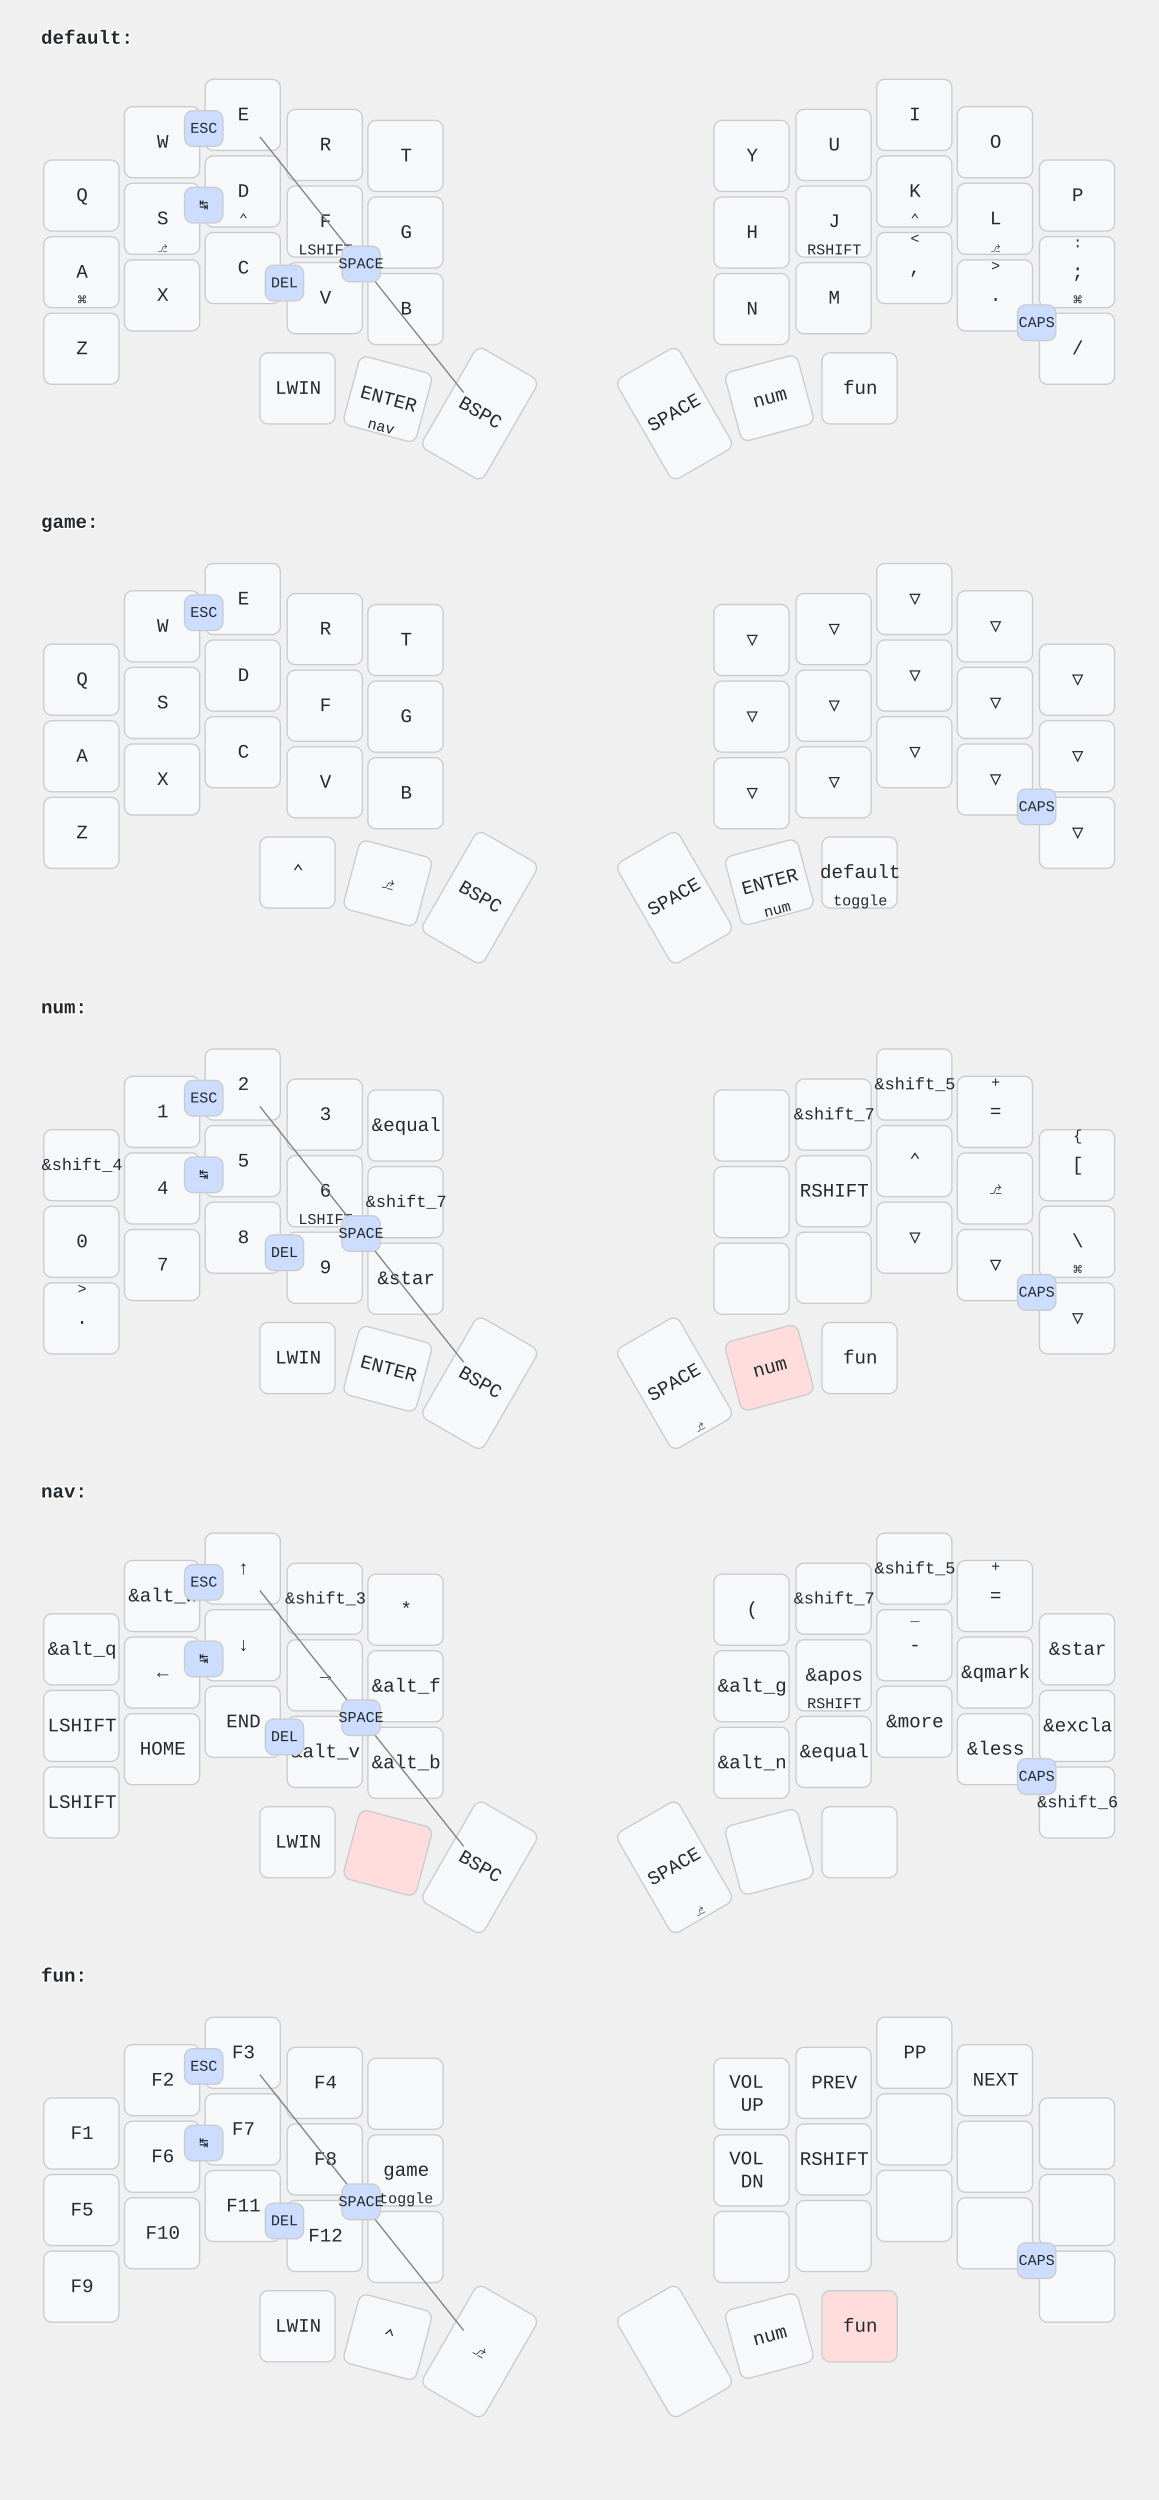
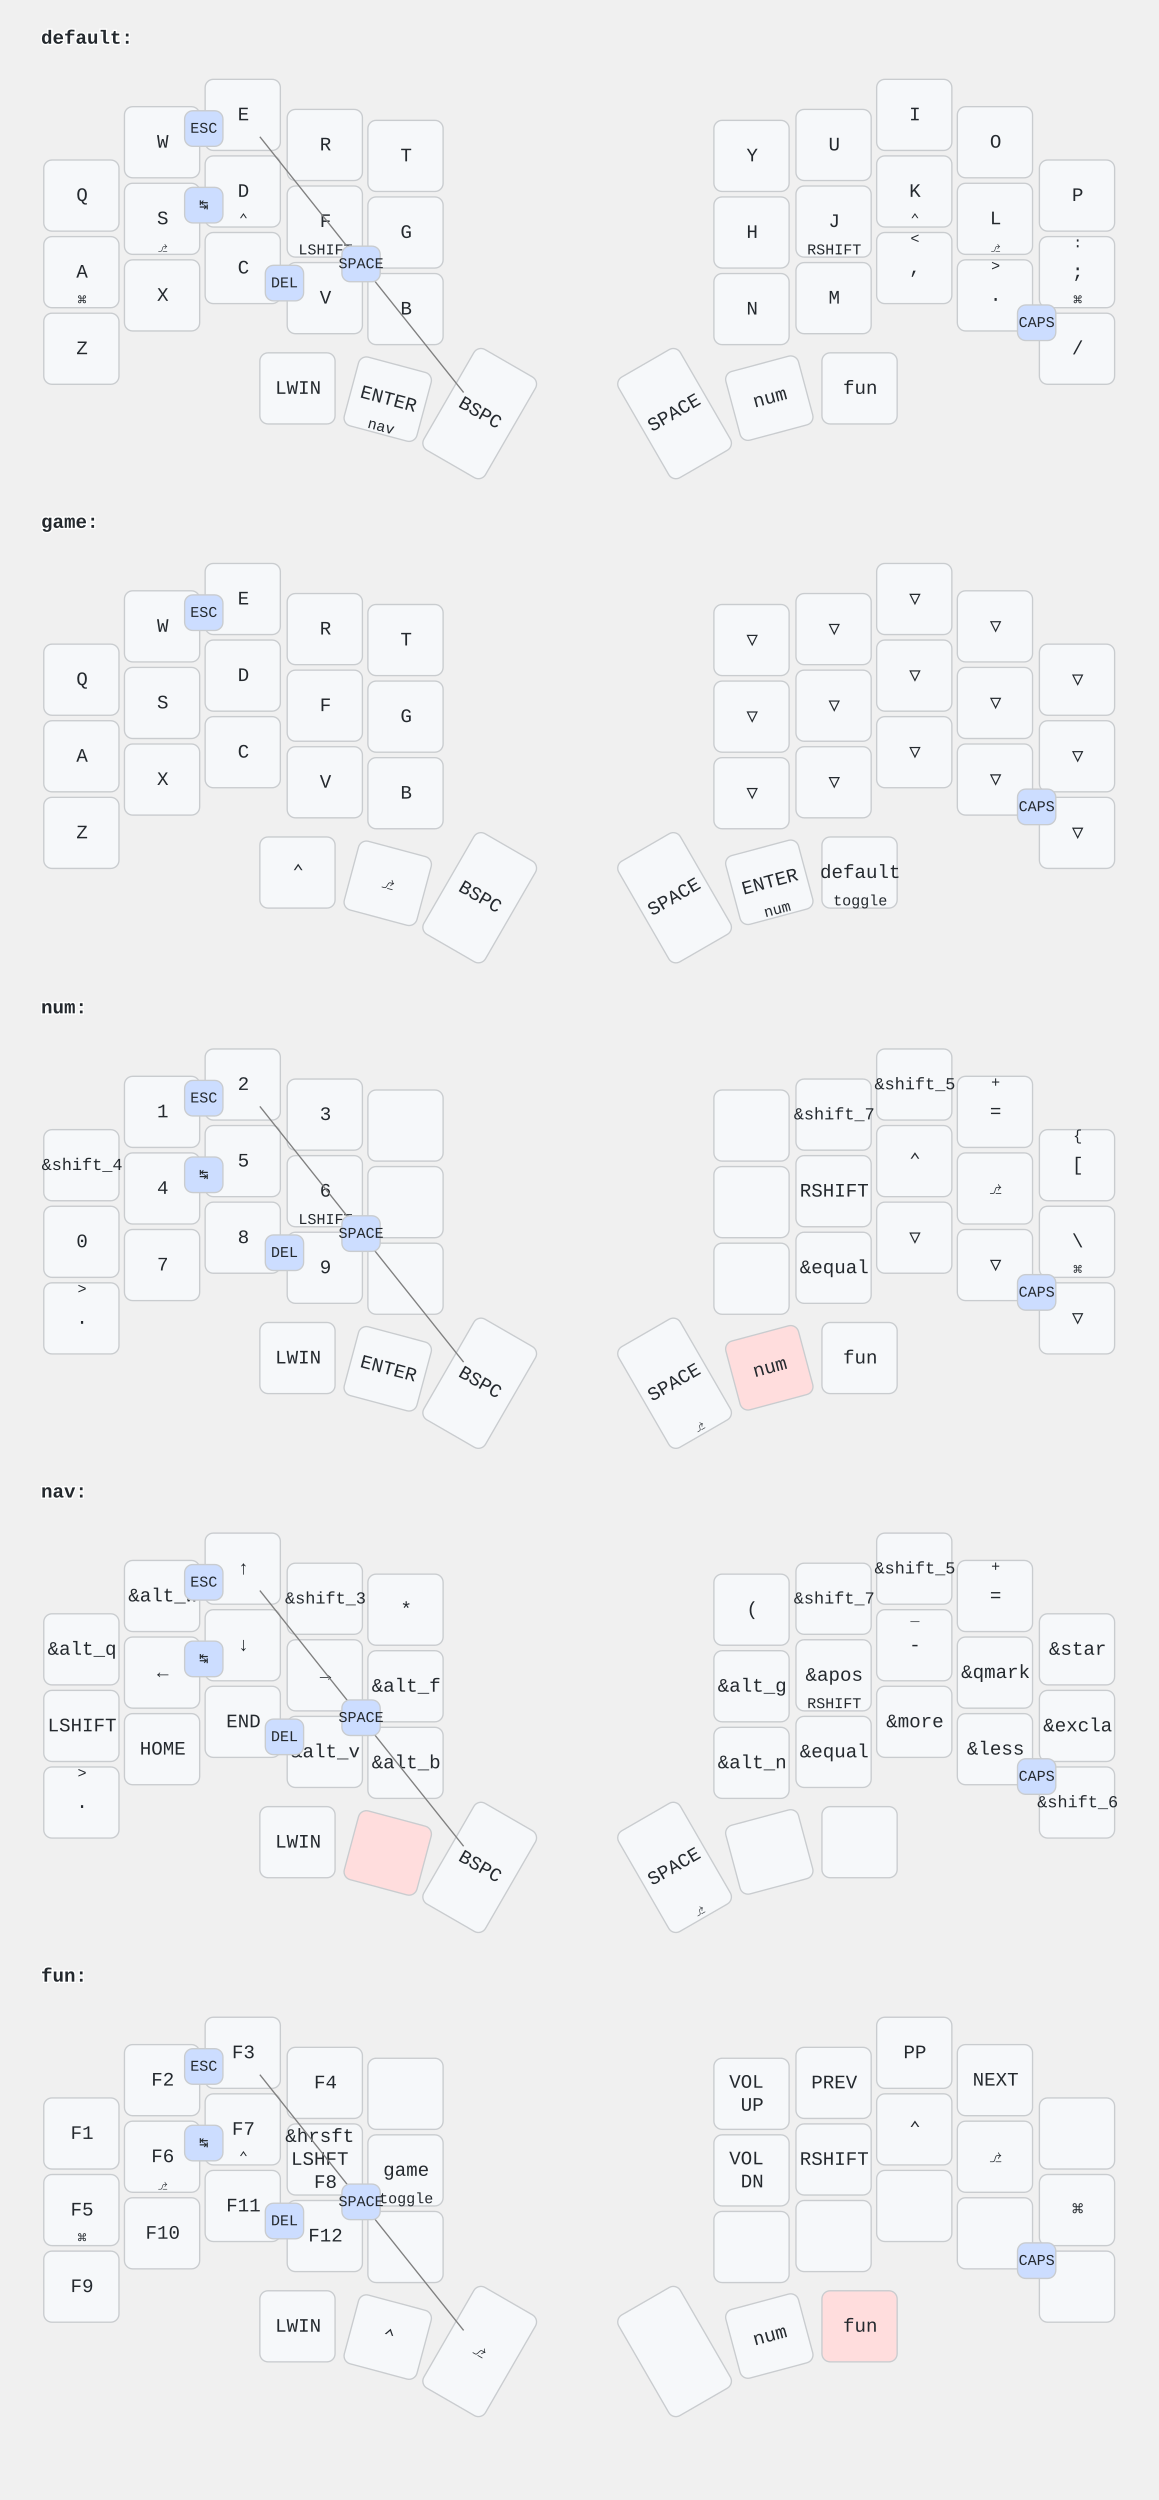
<svg xmlns="http://www.w3.org/2000/svg" width="847" height="1828" viewBox="0 0 847 1828" class="keymap">
  <style>/* font and background color specifications */
svg {
    font-family: SFMono-Regular,Consolas,Liberation Mono,Menlo,monospace;
    font-size: 14px;
    font-kerning: normal;
    text-rendering: optimizeLegibility;
    fill: #24292e;
}

/* default key styling */
rect {
    fill: #f6f8fa;
    stroke: #c9cccf;
    stroke-width: 1;
}

/* color accent for combo boxes */
rect.combo {
    fill: #cdf;
}

/* color accent for held keys */
rect.held, rect.combo.held {
    fill: #fdd;
}

/* color accent for ghost (optional) keys */
rect.ghost, rect.combo.ghost {
    fill: #ddd;
}

text {
    text-anchor: middle;
    dominant-baseline: middle;
}

/* styling for layer labels */
text.label {
    font-weight: bold;
    text-anchor: start;
    stroke: white;
    stroke-width: 2;
    paint-order: stroke;
}

/* styling for combo tap, and key hold/shifted label text */
text.combo, text.hold, text.shifted {
    font-size: 11px;
}

text.hold {
    text-anchor: middle;
    dominant-baseline: auto;
}

text.shifted {
    text-anchor: middle;
    dominant-baseline: hanging;
}

/* styling for hold/shifted label text in combo box */
text.combo.hold, text.combo.shifted {
    font-size: 8px;
}

/* styling for combo dendrons */
path {
    stroke-width: 1;
    stroke: gray;
    fill: none;
}
</style>
  <g transform="translate(30, 0)" class="layer-default">
    <text x="0" y="28" class="label" id="default">default:</text>
    <g transform="translate(0, 56)">
      <g transform="translate(30, 87)" class="key keypos-0">
        <rect rx="6" ry="6" x="-28" y="-26" width="55" height="52" class="key" />
        <text x="0" y="0" class="key tap">Q</text>
      </g>
      <g transform="translate(89, 48)" class="key keypos-1">
        <rect rx="6" ry="6" x="-28" y="-26" width="55" height="52" class="key" />
        <text x="0" y="0" class="key tap">W</text>
      </g>
      <g transform="translate(148, 28)" class="key keypos-2">
        <rect rx="6" ry="6" x="-28" y="-26" width="55" height="52" class="key" />
        <text x="0" y="0" class="key tap">E</text>
      </g>
      <g transform="translate(208, 50)" class="key keypos-3">
        <rect rx="6" ry="6" x="-28" y="-26" width="55" height="52" class="key" />
        <text x="0" y="0" class="key tap">R</text>
      </g>
      <g transform="translate(267, 58)" class="key keypos-4">
        <rect rx="6" ry="6" x="-28" y="-26" width="55" height="52" class="key" />
        <text x="0" y="0" class="key tap">T</text>
      </g>
      <g transform="translate(520, 58)" class="key keypos-5">
        <rect rx="6" ry="6" x="-28" y="-26" width="55" height="52" class="key" />
        <text x="0" y="0" class="key tap">Y</text>
      </g>
      <g transform="translate(580, 50)" class="key keypos-6">
        <rect rx="6" ry="6" x="-28" y="-26" width="55" height="52" class="key" />
        <text x="0" y="0" class="key tap">U</text>
      </g>
      <g transform="translate(639, 28)" class="key keypos-7">
        <rect rx="6" ry="6" x="-28" y="-26" width="55" height="52" class="key" />
        <text x="0" y="0" class="key tap">I</text>
      </g>
      <g transform="translate(698, 48)" class="key keypos-8">
        <rect rx="6" ry="6" x="-28" y="-26" width="55" height="52" class="key" />
        <text x="0" y="0" class="key tap">O</text>
      </g>
      <g transform="translate(758, 87)" class="key keypos-9">
        <rect rx="6" ry="6" x="-28" y="-26" width="55" height="52" class="key" />
        <text x="0" y="0" class="key tap">P</text>
      </g>
      <g transform="translate(30, 143)" class="key keypos-10">
        <rect rx="6" ry="6" x="-28" y="-26" width="55" height="52" class="key" />
        <text x="0" y="0" class="key tap">A</text>
        <text x="0" y="24" class="key hold">⌘</text>
      </g>
      <g transform="translate(89, 104)" class="key keypos-11">
        <rect rx="6" ry="6" x="-28" y="-26" width="55" height="52" class="key" />
        <text x="0" y="0" class="key tap">S</text>
        <text x="0" y="24" class="key hold">⎇</text>
      </g>
      <g transform="translate(148, 84)" class="key keypos-12">
        <rect rx="6" ry="6" x="-28" y="-26" width="55" height="52" class="key" />
        <text x="0" y="0" class="key tap">D</text>
        <text x="0" y="24" class="key hold">⌃</text>
      </g>
      <g transform="translate(208, 106)" class="key keypos-13">
        <rect rx="6" ry="6" x="-28" y="-26" width="55" height="52" class="key" />
        <text x="0" y="0" class="key tap">F</text>
        <text x="0" y="24" class="key hold">LSHIFT</text>
      </g>
      <g transform="translate(267, 114)" class="key keypos-14">
        <rect rx="6" ry="6" x="-28" y="-26" width="55" height="52" class="key" />
        <text x="0" y="0" class="key tap">G</text>
      </g>
      <g transform="translate(520, 114)" class="key keypos-15">
        <rect rx="6" ry="6" x="-28" y="-26" width="55" height="52" class="key" />
        <text x="0" y="0" class="key tap">H</text>
      </g>
      <g transform="translate(580, 106)" class="key keypos-16">
        <rect rx="6" ry="6" x="-28" y="-26" width="55" height="52" class="key" />
        <text x="0" y="0" class="key tap">J</text>
        <text x="0" y="24" class="key hold">RSHIFT</text>
      </g>
      <g transform="translate(639, 84)" class="key keypos-17">
        <rect rx="6" ry="6" x="-28" y="-26" width="55" height="52" class="key" />
        <text x="0" y="0" class="key tap">K</text>
        <text x="0" y="24" class="key hold">⌃</text>
      </g>
      <g transform="translate(698, 104)" class="key keypos-18">
        <rect rx="6" ry="6" x="-28" y="-26" width="55" height="52" class="key" />
        <text x="0" y="0" class="key tap">L</text>
        <text x="0" y="24" class="key hold">⎇</text>
      </g>
      <g transform="translate(758, 143)" class="key keypos-19">
        <rect rx="6" ry="6" x="-28" y="-26" width="55" height="52" class="key" />
        <text x="0" y="0" class="key tap">;</text>
        <text x="0" y="24" class="key hold">⌘</text>
        <text x="0" y="-24" class="key shifted">:</text>
      </g>
      <g transform="translate(30, 199)" class="key keypos-20">
        <rect rx="6" ry="6" x="-28" y="-26" width="55" height="52" class="key" />
        <text x="0" y="0" class="key tap">Z</text>
      </g>
      <g transform="translate(89, 160)" class="key keypos-21">
        <rect rx="6" ry="6" x="-28" y="-26" width="55" height="52" class="key" />
        <text x="0" y="0" class="key tap">X</text>
      </g>
      <g transform="translate(148, 140)" class="key keypos-22">
        <rect rx="6" ry="6" x="-28" y="-26" width="55" height="52" class="key" />
        <text x="0" y="0" class="key tap">C</text>
      </g>
      <g transform="translate(208, 162)" class="key keypos-23">
        <rect rx="6" ry="6" x="-28" y="-26" width="55" height="52" class="key" />
        <text x="0" y="0" class="key tap">V</text>
      </g>
      <g transform="translate(267, 170)" class="key keypos-24">
        <rect rx="6" ry="6" x="-28" y="-26" width="55" height="52" class="key" />
        <text x="0" y="0" class="key tap">B</text>
      </g>
      <g transform="translate(520, 170)" class="key keypos-25">
        <rect rx="6" ry="6" x="-28" y="-26" width="55" height="52" class="key" />
        <text x="0" y="0" class="key tap">N</text>
      </g>
      <g transform="translate(580, 162)" class="key keypos-26">
        <rect rx="6" ry="6" x="-28" y="-26" width="55" height="52" class="key" />
        <text x="0" y="0" class="key tap">M</text>
      </g>
      <g transform="translate(639, 140)" class="key keypos-27">
        <rect rx="6" ry="6" x="-28" y="-26" width="55" height="52" class="key" />
        <text x="0" y="0" class="key tap">,</text>
        <text x="0" y="-24" class="key shifted">&lt;</text>
      </g>
      <g transform="translate(698, 160)" class="key keypos-28">
        <rect rx="6" ry="6" x="-28" y="-26" width="55" height="52" class="key" />
        <text x="0" y="0" class="key tap">.</text>
        <text x="0" y="-24" class="key shifted">&gt;</text>
      </g>
      <g transform="translate(758, 199)" class="key keypos-29">
        <rect rx="6" ry="6" x="-28" y="-26" width="55" height="52" class="key" />
        <text x="0" y="0" class="key tap">/</text>
      </g>
      <g transform="translate(188, 228)" class="key keypos-30">
        <rect rx="6" ry="6" x="-28" y="-26" width="55" height="52" class="key" />
        <text x="0" y="0" class="key tap">LWIN</text>
      </g>
      <g transform="translate(254, 236) rotate(15.0)" class="key keypos-31">
        <rect rx="6" ry="6" x="-28" y="-26" width="55" height="52" class="key" />
        <text x="0" y="0" class="key tap">ENTER</text>
        <a href="#nav">
          <text x="0" y="24" class="key hold layer-activator">nav</text>
        </a>
      </g>
      <g transform="translate(321, 246) rotate(30.0)" class="key keypos-32">
        <rect rx="6" ry="6" x="-26" y="-42" width="52" height="85" class="key" />
        <text x="0" y="0" class="key tap">BSPC</text>
      </g>
      <g transform="translate(463, 246) rotate(-30.0)" class="key keypos-33">
        <rect rx="6" ry="6" x="-26" y="-42" width="52" height="85" class="key" />
        <text x="0" y="0" class="key tap">SPACE</text>
      </g>
      <g transform="translate(533, 235) rotate(-15.0)" class="key keypos-34">
        <rect rx="6" ry="6" x="-28" y="-26" width="55" height="52" class="key" />
        <a href="#num">
          <text x="0" y="0" class="key tap layer-activator">num</text>
        </a>
      </g>
      <g transform="translate(599, 228)" class="key keypos-35">
        <rect rx="6" ry="6" x="-28" y="-26" width="55" height="52" class="key" />
        <a href="#fun">
          <text x="0" y="0" class="key tap layer-activator">fun</text>
        </a>
      </g>
      <g class="combo combopos-0">
        <rect rx="6" ry="6" x="105" y="25" width="28" height="26" class="combo" />
        <text x="119" y="38" class="combo tap">ESC</text>
      </g>
      <g class="combo combopos-1">
        <rect rx="6" ry="6" x="105" y="81" width="28" height="26" class="combo" />
        <text x="119" y="94" class="combo tap">↹</text>
      </g>
      <g class="combo combopos-2">
        <rect rx="6" ry="6" x="714" y="167" width="28" height="26" class="combo" />
        <text x="728" y="180" class="combo tap">CAPS</text>
      </g>
      <g class="combo combopos-3">
        <rect rx="6" ry="6" x="164" y="138" width="28" height="26" class="combo" />
        <text x="178" y="151" class="combo tap">DEL</text>
      </g>
      <g class="combo combopos-4">
        <path d="M234,137 l-74,-93" class="combo" />
        <path d="M234,137 l75,94" class="combo" />
        <rect rx="6" ry="6" x="220" y="124" width="28" height="26" class="combo" />
        <text x="234" y="137" class="combo tap">SPACE</text>
      </g>
    </g>
  </g>
  <g transform="translate(30, 354)" class="layer-game">
    <text x="0" y="28" class="label" id="game">game:</text>
    <g transform="translate(0, 56)">
      <g transform="translate(30, 87)" class="key keypos-0">
        <rect rx="6" ry="6" x="-28" y="-26" width="55" height="52" class="key" />
        <text x="0" y="0" class="key tap">Q</text>
      </g>
      <g transform="translate(89, 48)" class="key keypos-1">
        <rect rx="6" ry="6" x="-28" y="-26" width="55" height="52" class="key" />
        <text x="0" y="0" class="key tap">W</text>
      </g>
      <g transform="translate(148, 28)" class="key keypos-2">
        <rect rx="6" ry="6" x="-28" y="-26" width="55" height="52" class="key" />
        <text x="0" y="0" class="key tap">E</text>
      </g>
      <g transform="translate(208, 50)" class="key keypos-3">
        <rect rx="6" ry="6" x="-28" y="-26" width="55" height="52" class="key" />
        <text x="0" y="0" class="key tap">R</text>
      </g>
      <g transform="translate(267, 58)" class="key keypos-4">
        <rect rx="6" ry="6" x="-28" y="-26" width="55" height="52" class="key" />
        <text x="0" y="0" class="key tap">T</text>
      </g>
      <g transform="translate(520, 58)" class="key trans keypos-5">
        <rect rx="6" ry="6" x="-28" y="-26" width="55" height="52" class="key trans" />
        <text x="0" y="0" class="key trans tap">▽</text>
      </g>
      <g transform="translate(580, 50)" class="key trans keypos-6">
        <rect rx="6" ry="6" x="-28" y="-26" width="55" height="52" class="key trans" />
        <text x="0" y="0" class="key trans tap">▽</text>
      </g>
      <g transform="translate(639, 28)" class="key trans keypos-7">
        <rect rx="6" ry="6" x="-28" y="-26" width="55" height="52" class="key trans" />
        <text x="0" y="0" class="key trans tap">▽</text>
      </g>
      <g transform="translate(698, 48)" class="key trans keypos-8">
        <rect rx="6" ry="6" x="-28" y="-26" width="55" height="52" class="key trans" />
        <text x="0" y="0" class="key trans tap">▽</text>
      </g>
      <g transform="translate(758, 87)" class="key trans keypos-9">
        <rect rx="6" ry="6" x="-28" y="-26" width="55" height="52" class="key trans" />
        <text x="0" y="0" class="key trans tap">▽</text>
      </g>
      <g transform="translate(30, 143)" class="key keypos-10">
        <rect rx="6" ry="6" x="-28" y="-26" width="55" height="52" class="key" />
        <text x="0" y="0" class="key tap">A</text>
      </g>
      <g transform="translate(89, 104)" class="key keypos-11">
        <rect rx="6" ry="6" x="-28" y="-26" width="55" height="52" class="key" />
        <text x="0" y="0" class="key tap">S</text>
      </g>
      <g transform="translate(148, 84)" class="key keypos-12">
        <rect rx="6" ry="6" x="-28" y="-26" width="55" height="52" class="key" />
        <text x="0" y="0" class="key tap">D</text>
      </g>
      <g transform="translate(208, 106)" class="key keypos-13">
        <rect rx="6" ry="6" x="-28" y="-26" width="55" height="52" class="key" />
        <text x="0" y="0" class="key tap">F</text>
      </g>
      <g transform="translate(267, 114)" class="key keypos-14">
        <rect rx="6" ry="6" x="-28" y="-26" width="55" height="52" class="key" />
        <text x="0" y="0" class="key tap">G</text>
      </g>
      <g transform="translate(520, 114)" class="key trans keypos-15">
        <rect rx="6" ry="6" x="-28" y="-26" width="55" height="52" class="key trans" />
        <text x="0" y="0" class="key trans tap">▽</text>
      </g>
      <g transform="translate(580, 106)" class="key trans keypos-16">
        <rect rx="6" ry="6" x="-28" y="-26" width="55" height="52" class="key trans" />
        <text x="0" y="0" class="key trans tap">▽</text>
      </g>
      <g transform="translate(639, 84)" class="key trans keypos-17">
        <rect rx="6" ry="6" x="-28" y="-26" width="55" height="52" class="key trans" />
        <text x="0" y="0" class="key trans tap">▽</text>
      </g>
      <g transform="translate(698, 104)" class="key trans keypos-18">
        <rect rx="6" ry="6" x="-28" y="-26" width="55" height="52" class="key trans" />
        <text x="0" y="0" class="key trans tap">▽</text>
      </g>
      <g transform="translate(758, 143)" class="key trans keypos-19">
        <rect rx="6" ry="6" x="-28" y="-26" width="55" height="52" class="key trans" />
        <text x="0" y="0" class="key trans tap">▽</text>
      </g>
      <g transform="translate(30, 199)" class="key keypos-20">
        <rect rx="6" ry="6" x="-28" y="-26" width="55" height="52" class="key" />
        <text x="0" y="0" class="key tap">Z</text>
      </g>
      <g transform="translate(89, 160)" class="key keypos-21">
        <rect rx="6" ry="6" x="-28" y="-26" width="55" height="52" class="key" />
        <text x="0" y="0" class="key tap">X</text>
      </g>
      <g transform="translate(148, 140)" class="key keypos-22">
        <rect rx="6" ry="6" x="-28" y="-26" width="55" height="52" class="key" />
        <text x="0" y="0" class="key tap">C</text>
      </g>
      <g transform="translate(208, 162)" class="key keypos-23">
        <rect rx="6" ry="6" x="-28" y="-26" width="55" height="52" class="key" />
        <text x="0" y="0" class="key tap">V</text>
      </g>
      <g transform="translate(267, 170)" class="key keypos-24">
        <rect rx="6" ry="6" x="-28" y="-26" width="55" height="52" class="key" />
        <text x="0" y="0" class="key tap">B</text>
      </g>
      <g transform="translate(520, 170)" class="key trans keypos-25">
        <rect rx="6" ry="6" x="-28" y="-26" width="55" height="52" class="key trans" />
        <text x="0" y="0" class="key trans tap">▽</text>
      </g>
      <g transform="translate(580, 162)" class="key trans keypos-26">
        <rect rx="6" ry="6" x="-28" y="-26" width="55" height="52" class="key trans" />
        <text x="0" y="0" class="key trans tap">▽</text>
      </g>
      <g transform="translate(639, 140)" class="key trans keypos-27">
        <rect rx="6" ry="6" x="-28" y="-26" width="55" height="52" class="key trans" />
        <text x="0" y="0" class="key trans tap">▽</text>
      </g>
      <g transform="translate(698, 160)" class="key trans keypos-28">
        <rect rx="6" ry="6" x="-28" y="-26" width="55" height="52" class="key trans" />
        <text x="0" y="0" class="key trans tap">▽</text>
      </g>
      <g transform="translate(758, 199)" class="key trans keypos-29">
        <rect rx="6" ry="6" x="-28" y="-26" width="55" height="52" class="key trans" />
        <text x="0" y="0" class="key trans tap">▽</text>
      </g>
      <g transform="translate(188, 228)" class="key keypos-30">
        <rect rx="6" ry="6" x="-28" y="-26" width="55" height="52" class="key" />
        <text x="0" y="0" class="key tap">⌃</text>
      </g>
      <g transform="translate(254, 236) rotate(15.0)" class="key keypos-31">
        <rect rx="6" ry="6" x="-28" y="-26" width="55" height="52" class="key" />
        <text x="0" y="0" class="key tap">⎇</text>
      </g>
      <g transform="translate(321, 246) rotate(30.0)" class="key keypos-32">
        <rect rx="6" ry="6" x="-26" y="-42" width="52" height="85" class="key" />
        <text x="0" y="0" class="key tap">BSPC</text>
      </g>
      <g transform="translate(463, 246) rotate(-30.0)" class="key keypos-33">
        <rect rx="6" ry="6" x="-26" y="-42" width="52" height="85" class="key" />
        <text x="0" y="0" class="key tap">SPACE</text>
      </g>
      <g transform="translate(533, 235) rotate(-15.0)" class="key keypos-34">
        <rect rx="6" ry="6" x="-28" y="-26" width="55" height="52" class="key" />
        <text x="0" y="0" class="key tap">ENTER</text>
        <a href="#num">
          <text x="0" y="24" class="key hold layer-activator">num</text>
        </a>
      </g>
      <g transform="translate(599, 228)" class="key keypos-35">
        <rect rx="6" ry="6" x="-28" y="-26" width="55" height="52" class="key" />
        <a href="#default">
          <text x="0" y="0" class="key tap layer-activator">default</text>
        </a>
        <text x="0" y="24" class="key hold">toggle</text>
      </g>
      <g class="combo combopos-0">
        <rect rx="6" ry="6" x="105" y="25" width="28" height="26" class="combo" />
        <text x="119" y="38" class="combo tap">ESC</text>
      </g>
      <g class="combo combopos-1">
        <rect rx="6" ry="6" x="714" y="167" width="28" height="26" class="combo" />
        <text x="728" y="180" class="combo tap">CAPS</text>
      </g>
    </g>
  </g>
  <g transform="translate(30, 709)" class="layer-num">
    <text x="0" y="28" class="label" id="num">num:</text>
    <g transform="translate(0, 56)">
      <g transform="translate(30, 87)" class="key keypos-0">
        <rect rx="6" ry="6" x="-28" y="-26" width="55" height="52" class="key" />
        <text x="0" y="0" class="key tap">
          <tspan style="font-size: 88%">&amp;shift_4</tspan>
        </text>
      </g>
      <g transform="translate(89, 48)" class="key keypos-1">
        <rect rx="6" ry="6" x="-28" y="-26" width="55" height="52" class="key" />
        <text x="0" y="0" class="key tap">1</text>
      </g>
      <g transform="translate(148, 28)" class="key keypos-2">
        <rect rx="6" ry="6" x="-28" y="-26" width="55" height="52" class="key" />
        <text x="0" y="0" class="key tap">2</text>
      </g>
      <g transform="translate(208, 50)" class="key keypos-3">
        <rect rx="6" ry="6" x="-28" y="-26" width="55" height="52" class="key" />
        <text x="0" y="0" class="key tap">3</text>
      </g>
      <g transform="translate(267, 58)" class="key keypos-4">
        <rect rx="6" ry="6" x="-28" y="-26" width="55" height="52" class="key" />
-         <text x="0" y="0" class="key tap">&amp;equal</text>
      </g>
      <g transform="translate(520, 58)" class="key keypos-5">
        <rect rx="6" ry="6" x="-28" y="-26" width="55" height="52" class="key" />
      </g>
      <g transform="translate(580, 50)" class="key keypos-6">
        <rect rx="6" ry="6" x="-28" y="-26" width="55" height="52" class="key" />
        <text x="0" y="0" class="key tap">
          <tspan style="font-size: 88%">&amp;shift_7</tspan>
        </text>
      </g>
      <g transform="translate(639, 28)" class="key keypos-7">
        <rect rx="6" ry="6" x="-28" y="-26" width="55" height="52" class="key" />
        <text x="0" y="0" class="key tap">
          <tspan style="font-size: 88%">&amp;shift_5</tspan>
        </text>
      </g>
      <g transform="translate(698, 48)" class="key keypos-8">
        <rect rx="6" ry="6" x="-28" y="-26" width="55" height="52" class="key" />
        <text x="0" y="0" class="key tap">=</text>
        <text x="0" y="-24" class="key shifted">+</text>
      </g>
      <g transform="translate(758, 87)" class="key keypos-9">
        <rect rx="6" ry="6" x="-28" y="-26" width="55" height="52" class="key" />
        <text x="0" y="0" class="key tap">[</text>
        <text x="0" y="-24" class="key shifted">{</text>
      </g>
      <g transform="translate(30, 143)" class="key keypos-10">
        <rect rx="6" ry="6" x="-28" y="-26" width="55" height="52" class="key" />
        <text x="0" y="0" class="key tap">0</text>
      </g>
      <g transform="translate(89, 104)" class="key keypos-11">
        <rect rx="6" ry="6" x="-28" y="-26" width="55" height="52" class="key" />
        <text x="0" y="0" class="key tap">4</text>
      </g>
      <g transform="translate(148, 84)" class="key keypos-12">
        <rect rx="6" ry="6" x="-28" y="-26" width="55" height="52" class="key" />
        <text x="0" y="0" class="key tap">5</text>
      </g>
      <g transform="translate(208, 106)" class="key keypos-13">
        <rect rx="6" ry="6" x="-28" y="-26" width="55" height="52" class="key" />
        <text x="0" y="0" class="key tap">6</text>
        <text x="0" y="24" class="key hold">LSHIFT</text>
      </g>
      <g transform="translate(267, 114)" class="key keypos-14">
        <rect rx="6" ry="6" x="-28" y="-26" width="55" height="52" class="key" />
-         <text x="0" y="0" class="key tap">
-           <tspan style="font-size: 88%">&amp;shift_7</tspan>
-         </text>
      </g>
      <g transform="translate(520, 114)" class="key keypos-15">
        <rect rx="6" ry="6" x="-28" y="-26" width="55" height="52" class="key" />
      </g>
      <g transform="translate(580, 106)" class="key keypos-16">
        <rect rx="6" ry="6" x="-28" y="-26" width="55" height="52" class="key" />
        <text x="0" y="0" class="key tap">RSHIFT</text>
      </g>
      <g transform="translate(639, 84)" class="key keypos-17">
        <rect rx="6" ry="6" x="-28" y="-26" width="55" height="52" class="key" />
        <text x="0" y="0" class="key tap">⌃</text>
      </g>
      <g transform="translate(698, 104)" class="key keypos-18">
        <rect rx="6" ry="6" x="-28" y="-26" width="55" height="52" class="key" />
        <text x="0" y="0" class="key tap">⎇</text>
      </g>
      <g transform="translate(758, 143)" class="key keypos-19">
        <rect rx="6" ry="6" x="-28" y="-26" width="55" height="52" class="key" />
        <text x="0" y="0" class="key tap">\</text>
        <text x="0" y="24" class="key hold">⌘</text>
      </g>
      <g transform="translate(30, 199)" class="key keypos-20">
        <rect rx="6" ry="6" x="-28" y="-26" width="55" height="52" class="key" />
        <text x="0" y="0" class="key tap">.</text>
        <text x="0" y="-24" class="key shifted">&gt;</text>
      </g>
      <g transform="translate(89, 160)" class="key keypos-21">
        <rect rx="6" ry="6" x="-28" y="-26" width="55" height="52" class="key" />
        <text x="0" y="0" class="key tap">7</text>
      </g>
      <g transform="translate(148, 140)" class="key keypos-22">
        <rect rx="6" ry="6" x="-28" y="-26" width="55" height="52" class="key" />
        <text x="0" y="0" class="key tap">8</text>
      </g>
      <g transform="translate(208, 162)" class="key keypos-23">
        <rect rx="6" ry="6" x="-28" y="-26" width="55" height="52" class="key" />
        <text x="0" y="0" class="key tap">9</text>
      </g>
      <g transform="translate(267, 170)" class="key keypos-24">
        <rect rx="6" ry="6" x="-28" y="-26" width="55" height="52" class="key" />
-         <text x="0" y="0" class="key tap">&amp;star</text>
      </g>
      <g transform="translate(520, 170)" class="key keypos-25">
        <rect rx="6" ry="6" x="-28" y="-26" width="55" height="52" class="key" />
      </g>
      <g transform="translate(580, 162)" class="key keypos-26">
        <rect rx="6" ry="6" x="-28" y="-26" width="55" height="52" class="key" />
+         <text x="0" y="0" class="key tap">&amp;equal</text>
      </g>
      <g transform="translate(639, 140)" class="key trans keypos-27">
        <rect rx="6" ry="6" x="-28" y="-26" width="55" height="52" class="key trans" />
        <text x="0" y="0" class="key trans tap">▽</text>
      </g>
      <g transform="translate(698, 160)" class="key trans keypos-28">
        <rect rx="6" ry="6" x="-28" y="-26" width="55" height="52" class="key trans" />
        <text x="0" y="0" class="key trans tap">▽</text>
      </g>
      <g transform="translate(758, 199)" class="key trans keypos-29">
        <rect rx="6" ry="6" x="-28" y="-26" width="55" height="52" class="key trans" />
        <text x="0" y="0" class="key trans tap">▽</text>
      </g>
      <g transform="translate(188, 228)" class="key keypos-30">
        <rect rx="6" ry="6" x="-28" y="-26" width="55" height="52" class="key" />
        <text x="0" y="0" class="key tap">LWIN</text>
      </g>
      <g transform="translate(254, 236) rotate(15.0)" class="key keypos-31">
        <rect rx="6" ry="6" x="-28" y="-26" width="55" height="52" class="key" />
        <text x="0" y="0" class="key tap">ENTER</text>
      </g>
      <g transform="translate(321, 246) rotate(30.0)" class="key keypos-32">
        <rect rx="6" ry="6" x="-26" y="-42" width="52" height="85" class="key" />
        <text x="0" y="0" class="key tap">BSPC</text>
      </g>
      <g transform="translate(463, 246) rotate(-30.0)" class="key keypos-33">
        <rect rx="6" ry="6" x="-26" y="-42" width="52" height="85" class="key" />
        <text x="0" y="0" class="key tap">SPACE</text>
        <text x="0" y="40" class="key hold">⎇</text>
      </g>
      <g transform="translate(533, 235) rotate(-15.0)" class="key held keypos-34">
        <rect rx="6" ry="6" x="-28" y="-26" width="55" height="52" class="key held" />
        <a href="#num">
          <text x="0" y="0" class="key held tap layer-activator">num</text>
        </a>
      </g>
      <g transform="translate(599, 228)" class="key keypos-35">
        <rect rx="6" ry="6" x="-28" y="-26" width="55" height="52" class="key" />
        <a href="#fun">
          <text x="0" y="0" class="key tap layer-activator">fun</text>
        </a>
      </g>
      <g class="combo combopos-0">
        <rect rx="6" ry="6" x="105" y="25" width="28" height="26" class="combo" />
        <text x="119" y="38" class="combo tap">ESC</text>
      </g>
      <g class="combo combopos-1">
        <rect rx="6" ry="6" x="105" y="81" width="28" height="26" class="combo" />
        <text x="119" y="94" class="combo tap">↹</text>
      </g>
      <g class="combo combopos-2">
        <rect rx="6" ry="6" x="714" y="167" width="28" height="26" class="combo" />
        <text x="728" y="180" class="combo tap">CAPS</text>
      </g>
      <g class="combo combopos-3">
        <rect rx="6" ry="6" x="164" y="138" width="28" height="26" class="combo" />
        <text x="178" y="151" class="combo tap">DEL</text>
      </g>
      <g class="combo combopos-4">
        <path d="M234,137 l-74,-93" class="combo" />
        <path d="M234,137 l75,94" class="combo" />
        <rect rx="6" ry="6" x="220" y="124" width="28" height="26" class="combo" />
        <text x="234" y="137" class="combo tap">SPACE</text>
      </g>
    </g>
  </g>
  <g transform="translate(30, 1063)" class="layer-nav">
    <text x="0" y="28" class="label" id="nav">nav:</text>
    <g transform="translate(0, 56)">
      <g transform="translate(30, 87)" class="key keypos-0">
        <rect rx="6" ry="6" x="-28" y="-26" width="55" height="52" class="key" />
        <text x="0" y="0" class="key tap">&amp;alt_q</text>
      </g>
      <g transform="translate(89, 48)" class="key keypos-1">
        <rect rx="6" ry="6" x="-28" y="-26" width="55" height="52" class="key" />
        <text x="0" y="0" class="key tap">&amp;alt_w</text>
      </g>
      <g transform="translate(148, 28)" class="key keypos-2">
        <rect rx="6" ry="6" x="-28" y="-26" width="55" height="52" class="key" />
        <text x="0" y="0" class="key tap">↑</text>
      </g>
      <g transform="translate(208, 50)" class="key keypos-3">
        <rect rx="6" ry="6" x="-28" y="-26" width="55" height="52" class="key" />
        <text x="0" y="0" class="key tap">
          <tspan style="font-size: 88%">&amp;shift_3</tspan>
        </text>
      </g>
      <g transform="translate(267, 58)" class="key keypos-4">
        <rect rx="6" ry="6" x="-28" y="-26" width="55" height="52" class="key" />
        <text x="0" y="0" class="key tap">*</text>
      </g>
      <g transform="translate(520, 58)" class="key keypos-5">
        <rect rx="6" ry="6" x="-28" y="-26" width="55" height="52" class="key" />
        <text x="0" y="0" class="key tap">(</text>
      </g>
      <g transform="translate(580, 50)" class="key keypos-6">
        <rect rx="6" ry="6" x="-28" y="-26" width="55" height="52" class="key" />
        <text x="0" y="0" class="key tap">
          <tspan style="font-size: 88%">&amp;shift_7</tspan>
        </text>
      </g>
      <g transform="translate(639, 28)" class="key keypos-7">
        <rect rx="6" ry="6" x="-28" y="-26" width="55" height="52" class="key" />
        <text x="0" y="0" class="key tap">
          <tspan style="font-size: 88%">&amp;shift_5</tspan>
        </text>
      </g>
      <g transform="translate(698, 48)" class="key keypos-8">
        <rect rx="6" ry="6" x="-28" y="-26" width="55" height="52" class="key" />
        <text x="0" y="0" class="key tap">=</text>
        <text x="0" y="-24" class="key shifted">+</text>
      </g>
      <g transform="translate(758, 87)" class="key keypos-9">
        <rect rx="6" ry="6" x="-28" y="-26" width="55" height="52" class="key" />
        <text x="0" y="0" class="key tap">&amp;star</text>
      </g>
      <g transform="translate(30, 143)" class="key keypos-10">
        <rect rx="6" ry="6" x="-28" y="-26" width="55" height="52" class="key" />
        <text x="0" y="0" class="key tap">LSHIFT</text>
      </g>
      <g transform="translate(89, 104)" class="key keypos-11">
        <rect rx="6" ry="6" x="-28" y="-26" width="55" height="52" class="key" />
        <text x="0" y="0" class="key tap">←</text>
      </g>
      <g transform="translate(148, 84)" class="key keypos-12">
        <rect rx="6" ry="6" x="-28" y="-26" width="55" height="52" class="key" />
        <text x="0" y="0" class="key tap">↓</text>
      </g>
      <g transform="translate(208, 106)" class="key keypos-13">
        <rect rx="6" ry="6" x="-28" y="-26" width="55" height="52" class="key" />
        <text x="0" y="0" class="key tap">→</text>
      </g>
      <g transform="translate(267, 114)" class="key keypos-14">
        <rect rx="6" ry="6" x="-28" y="-26" width="55" height="52" class="key" />
        <text x="0" y="0" class="key tap">&amp;alt_f</text>
      </g>
      <g transform="translate(520, 114)" class="key keypos-15">
        <rect rx="6" ry="6" x="-28" y="-26" width="55" height="52" class="key" />
        <text x="0" y="0" class="key tap">&amp;alt_g</text>
      </g>
      <g transform="translate(580, 106)" class="key keypos-16">
        <rect rx="6" ry="6" x="-28" y="-26" width="55" height="52" class="key" />
        <text x="0" y="0" class="key tap">&amp;apos</text>
        <text x="0" y="24" class="key hold">RSHIFT</text>
      </g>
      <g transform="translate(639, 84)" class="key keypos-17">
        <rect rx="6" ry="6" x="-28" y="-26" width="55" height="52" class="key" />
        <text x="0" y="0" class="key tap">-</text>
        <text x="0" y="-24" class="key shifted">_</text>
      </g>
      <g transform="translate(698, 104)" class="key keypos-18">
        <rect rx="6" ry="6" x="-28" y="-26" width="55" height="52" class="key" />
        <text x="0" y="0" class="key tap">&amp;qmark</text>
      </g>
      <g transform="translate(758, 143)" class="key keypos-19">
        <rect rx="6" ry="6" x="-28" y="-26" width="55" height="52" class="key" />
        <text x="0" y="0" class="key tap">&amp;excla</text>
      </g>
      <g transform="translate(30, 199)" class="key keypos-20">
        <rect rx="6" ry="6" x="-28" y="-26" width="55" height="52" class="key" />
-         <text x="0" y="0" class="key tap">LSHIFT</text>
+         <text x="0" y="0" class="key tap">.</text>
+         <text x="0" y="-24" class="key shifted">&gt;</text>
      </g>
      <g transform="translate(89, 160)" class="key keypos-21">
        <rect rx="6" ry="6" x="-28" y="-26" width="55" height="52" class="key" />
        <text x="0" y="0" class="key tap">HOME</text>
      </g>
      <g transform="translate(148, 140)" class="key keypos-22">
        <rect rx="6" ry="6" x="-28" y="-26" width="55" height="52" class="key" />
        <text x="0" y="0" class="key tap">END</text>
      </g>
      <g transform="translate(208, 162)" class="key keypos-23">
        <rect rx="6" ry="6" x="-28" y="-26" width="55" height="52" class="key" />
        <text x="0" y="0" class="key tap">&amp;alt_v</text>
      </g>
      <g transform="translate(267, 170)" class="key keypos-24">
        <rect rx="6" ry="6" x="-28" y="-26" width="55" height="52" class="key" />
        <text x="0" y="0" class="key tap">&amp;alt_b</text>
      </g>
      <g transform="translate(520, 170)" class="key keypos-25">
        <rect rx="6" ry="6" x="-28" y="-26" width="55" height="52" class="key" />
        <text x="0" y="0" class="key tap">&amp;alt_n</text>
      </g>
      <g transform="translate(580, 162)" class="key keypos-26">
        <rect rx="6" ry="6" x="-28" y="-26" width="55" height="52" class="key" />
        <text x="0" y="0" class="key tap">&amp;equal</text>
      </g>
      <g transform="translate(639, 140)" class="key keypos-27">
        <rect rx="6" ry="6" x="-28" y="-26" width="55" height="52" class="key" />
        <text x="0" y="0" class="key tap">&amp;more</text>
      </g>
      <g transform="translate(698, 160)" class="key keypos-28">
        <rect rx="6" ry="6" x="-28" y="-26" width="55" height="52" class="key" />
        <text x="0" y="0" class="key tap">&amp;less</text>
      </g>
      <g transform="translate(758, 199)" class="key keypos-29">
        <rect rx="6" ry="6" x="-28" y="-26" width="55" height="52" class="key" />
        <text x="0" y="0" class="key tap">
          <tspan style="font-size: 88%">&amp;shift_6</tspan>
        </text>
      </g>
      <g transform="translate(188, 228)" class="key keypos-30">
        <rect rx="6" ry="6" x="-28" y="-26" width="55" height="52" class="key" />
        <text x="0" y="0" class="key tap">LWIN</text>
      </g>
      <g transform="translate(254, 236) rotate(15.0)" class="key held keypos-31">
        <rect rx="6" ry="6" x="-28" y="-26" width="55" height="52" class="key held" />
      </g>
      <g transform="translate(321, 246) rotate(30.0)" class="key keypos-32">
        <rect rx="6" ry="6" x="-26" y="-42" width="52" height="85" class="key" />
        <text x="0" y="0" class="key tap">BSPC</text>
      </g>
      <g transform="translate(463, 246) rotate(-30.0)" class="key keypos-33">
        <rect rx="6" ry="6" x="-26" y="-42" width="52" height="85" class="key" />
        <text x="0" y="0" class="key tap">SPACE</text>
        <text x="0" y="40" class="key hold">⎇</text>
      </g>
      <g transform="translate(533, 235) rotate(-15.0)" class="key keypos-34">
        <rect rx="6" ry="6" x="-28" y="-26" width="55" height="52" class="key" />
      </g>
      <g transform="translate(599, 228)" class="key keypos-35">
        <rect rx="6" ry="6" x="-28" y="-26" width="55" height="52" class="key" />
      </g>
      <g class="combo combopos-0">
        <rect rx="6" ry="6" x="105" y="25" width="28" height="26" class="combo" />
        <text x="119" y="38" class="combo tap">ESC</text>
      </g>
      <g class="combo combopos-1">
        <rect rx="6" ry="6" x="105" y="81" width="28" height="26" class="combo" />
        <text x="119" y="94" class="combo tap">↹</text>
      </g>
      <g class="combo combopos-2">
        <rect rx="6" ry="6" x="714" y="167" width="28" height="26" class="combo" />
        <text x="728" y="180" class="combo tap">CAPS</text>
      </g>
      <g class="combo combopos-3">
        <rect rx="6" ry="6" x="164" y="138" width="28" height="26" class="combo" />
        <text x="178" y="151" class="combo tap">DEL</text>
      </g>
      <g class="combo combopos-4">
        <path d="M234,137 l-74,-93" class="combo" />
        <path d="M234,137 l75,94" class="combo" />
        <rect rx="6" ry="6" x="220" y="124" width="28" height="26" class="combo" />
        <text x="234" y="137" class="combo tap">SPACE</text>
      </g>
    </g>
  </g>
  <g transform="translate(30, 1417)" class="layer-fun">
    <text x="0" y="28" class="label" id="fun">fun:</text>
    <g transform="translate(0, 56)">
      <g transform="translate(30, 87)" class="key keypos-0">
        <rect rx="6" ry="6" x="-28" y="-26" width="55" height="52" class="key" />
        <text x="0" y="0" class="key tap">F1</text>
      </g>
      <g transform="translate(89, 48)" class="key keypos-1">
        <rect rx="6" ry="6" x="-28" y="-26" width="55" height="52" class="key" />
        <text x="0" y="0" class="key tap">F2</text>
      </g>
      <g transform="translate(148, 28)" class="key keypos-2">
        <rect rx="6" ry="6" x="-28" y="-26" width="55" height="52" class="key" />
        <text x="0" y="0" class="key tap">F3</text>
      </g>
      <g transform="translate(208, 50)" class="key keypos-3">
        <rect rx="6" ry="6" x="-28" y="-26" width="55" height="52" class="key" />
        <text x="0" y="0" class="key tap">F4</text>
      </g>
      <g transform="translate(267, 58)" class="key keypos-4">
        <rect rx="6" ry="6" x="-28" y="-26" width="55" height="52" class="key" />
      </g>
      <g transform="translate(520, 58)" class="key keypos-5">
        <rect rx="6" ry="6" x="-28" y="-26" width="55" height="52" class="key" />
        <text x="0" y="0" class="key tap">
          <tspan x="0" dy="-0.6em">VOL</tspan>
          <tspan x="0" dy="1.2em">UP</tspan>
        </text>
      </g>
      <g transform="translate(580, 50)" class="key keypos-6">
        <rect rx="6" ry="6" x="-28" y="-26" width="55" height="52" class="key" />
        <text x="0" y="0" class="key tap">PREV</text>
      </g>
      <g transform="translate(639, 28)" class="key keypos-7">
        <rect rx="6" ry="6" x="-28" y="-26" width="55" height="52" class="key" />
        <text x="0" y="0" class="key tap">PP</text>
      </g>
      <g transform="translate(698, 48)" class="key keypos-8">
        <rect rx="6" ry="6" x="-28" y="-26" width="55" height="52" class="key" />
        <text x="0" y="0" class="key tap">NEXT</text>
      </g>
      <g transform="translate(758, 87)" class="key keypos-9">
        <rect rx="6" ry="6" x="-28" y="-26" width="55" height="52" class="key" />
      </g>
      <g transform="translate(30, 143)" class="key keypos-10">
        <rect rx="6" ry="6" x="-28" y="-26" width="55" height="52" class="key" />
        <text x="0" y="0" class="key tap">F5</text>
+         <text x="0" y="24" class="key hold">⌘</text>
      </g>
      <g transform="translate(89, 104)" class="key keypos-11">
        <rect rx="6" ry="6" x="-28" y="-26" width="55" height="52" class="key" />
        <text x="0" y="0" class="key tap">F6</text>
+         <text x="0" y="24" class="key hold">⎇</text>
      </g>
      <g transform="translate(148, 84)" class="key keypos-12">
        <rect rx="6" ry="6" x="-28" y="-26" width="55" height="52" class="key" />
        <text x="0" y="0" class="key tap">F7</text>
+         <text x="0" y="24" class="key hold">⌃</text>
      </g>
      <g transform="translate(208, 106)" class="key keypos-13">
        <rect rx="6" ry="6" x="-28" y="-26" width="55" height="52" class="key" />
-         <text x="0" y="0" class="key tap">F8</text>
+         <text x="0" y="0" class="key tap">
+           <tspan x="0" dy="-1.2em">&amp;hrsft</tspan>
+           <tspan x="0" dy="1.2em">LSHFT</tspan>
+           <tspan x="0" dy="1.2em">F8</tspan>
+         </text>
      </g>
      <g transform="translate(267, 114)" class="key keypos-14">
        <rect rx="6" ry="6" x="-28" y="-26" width="55" height="52" class="key" />
        <a href="#game">
          <text x="0" y="0" class="key tap layer-activator">game</text>
        </a>
        <text x="0" y="24" class="key hold">toggle</text>
      </g>
      <g transform="translate(520, 114)" class="key keypos-15">
        <rect rx="6" ry="6" x="-28" y="-26" width="55" height="52" class="key" />
        <text x="0" y="0" class="key tap">
          <tspan x="0" dy="-0.6em">VOL</tspan>
          <tspan x="0" dy="1.2em">DN</tspan>
        </text>
      </g>
      <g transform="translate(580, 106)" class="key keypos-16">
        <rect rx="6" ry="6" x="-28" y="-26" width="55" height="52" class="key" />
        <text x="0" y="0" class="key tap">RSHIFT</text>
      </g>
      <g transform="translate(639, 84)" class="key keypos-17">
        <rect rx="6" ry="6" x="-28" y="-26" width="55" height="52" class="key" />
+         <text x="0" y="0" class="key tap">⌃</text>
      </g>
      <g transform="translate(698, 104)" class="key keypos-18">
        <rect rx="6" ry="6" x="-28" y="-26" width="55" height="52" class="key" />
+         <text x="0" y="0" class="key tap">⎇</text>
      </g>
      <g transform="translate(758, 143)" class="key keypos-19">
        <rect rx="6" ry="6" x="-28" y="-26" width="55" height="52" class="key" />
+         <text x="0" y="0" class="key tap">⌘</text>
      </g>
      <g transform="translate(30, 199)" class="key keypos-20">
        <rect rx="6" ry="6" x="-28" y="-26" width="55" height="52" class="key" />
        <text x="0" y="0" class="key tap">F9</text>
      </g>
      <g transform="translate(89, 160)" class="key keypos-21">
        <rect rx="6" ry="6" x="-28" y="-26" width="55" height="52" class="key" />
        <text x="0" y="0" class="key tap">F10</text>
      </g>
      <g transform="translate(148, 140)" class="key keypos-22">
        <rect rx="6" ry="6" x="-28" y="-26" width="55" height="52" class="key" />
        <text x="0" y="0" class="key tap">F11</text>
      </g>
      <g transform="translate(208, 162)" class="key keypos-23">
        <rect rx="6" ry="6" x="-28" y="-26" width="55" height="52" class="key" />
        <text x="0" y="0" class="key tap">F12</text>
      </g>
      <g transform="translate(267, 170)" class="key keypos-24">
        <rect rx="6" ry="6" x="-28" y="-26" width="55" height="52" class="key" />
      </g>
      <g transform="translate(520, 170)" class="key keypos-25">
        <rect rx="6" ry="6" x="-28" y="-26" width="55" height="52" class="key" />
      </g>
      <g transform="translate(580, 162)" class="key keypos-26">
        <rect rx="6" ry="6" x="-28" y="-26" width="55" height="52" class="key" />
      </g>
      <g transform="translate(639, 140)" class="key keypos-27">
        <rect rx="6" ry="6" x="-28" y="-26" width="55" height="52" class="key" />
      </g>
      <g transform="translate(698, 160)" class="key keypos-28">
        <rect rx="6" ry="6" x="-28" y="-26" width="55" height="52" class="key" />
      </g>
      <g transform="translate(758, 199)" class="key keypos-29">
        <rect rx="6" ry="6" x="-28" y="-26" width="55" height="52" class="key" />
      </g>
      <g transform="translate(188, 228)" class="key keypos-30">
        <rect rx="6" ry="6" x="-28" y="-26" width="55" height="52" class="key" />
        <text x="0" y="0" class="key tap">LWIN</text>
      </g>
      <g transform="translate(254, 236) rotate(15.0)" class="key keypos-31">
        <rect rx="6" ry="6" x="-28" y="-26" width="55" height="52" class="key" />
        <text x="0" y="0" class="key tap">⌃</text>
      </g>
      <g transform="translate(321, 246) rotate(30.0)" class="key keypos-32">
        <rect rx="6" ry="6" x="-26" y="-42" width="52" height="85" class="key" />
        <text x="0" y="0" class="key tap">⎇</text>
      </g>
      <g transform="translate(463, 246) rotate(-30.0)" class="key keypos-33">
        <rect rx="6" ry="6" x="-26" y="-42" width="52" height="85" class="key" />
      </g>
      <g transform="translate(533, 235) rotate(-15.0)" class="key keypos-34">
        <rect rx="6" ry="6" x="-28" y="-26" width="55" height="52" class="key" />
        <a href="#num">
          <text x="0" y="0" class="key tap layer-activator">num</text>
        </a>
      </g>
      <g transform="translate(599, 228)" class="key held keypos-35">
        <rect rx="6" ry="6" x="-28" y="-26" width="55" height="52" class="key held" />
        <a href="#fun">
          <text x="0" y="0" class="key held tap layer-activator">fun</text>
        </a>
      </g>
      <g class="combo combopos-0">
        <rect rx="6" ry="6" x="105" y="25" width="28" height="26" class="combo" />
        <text x="119" y="38" class="combo tap">ESC</text>
      </g>
      <g class="combo combopos-1">
        <rect rx="6" ry="6" x="105" y="81" width="28" height="26" class="combo" />
        <text x="119" y="94" class="combo tap">↹</text>
      </g>
      <g class="combo combopos-2">
        <rect rx="6" ry="6" x="714" y="167" width="28" height="26" class="combo" />
        <text x="728" y="180" class="combo tap">CAPS</text>
      </g>
      <g class="combo combopos-3">
        <rect rx="6" ry="6" x="164" y="138" width="28" height="26" class="combo" />
        <text x="178" y="151" class="combo tap">DEL</text>
      </g>
      <g class="combo combopos-4">
        <path d="M234,137 l-74,-93" class="combo" />
        <path d="M234,137 l75,94" class="combo" />
        <rect rx="6" ry="6" x="220" y="124" width="28" height="26" class="combo" />
        <text x="234" y="137" class="combo tap">SPACE</text>
      </g>
    </g>
  </g>
</svg>
